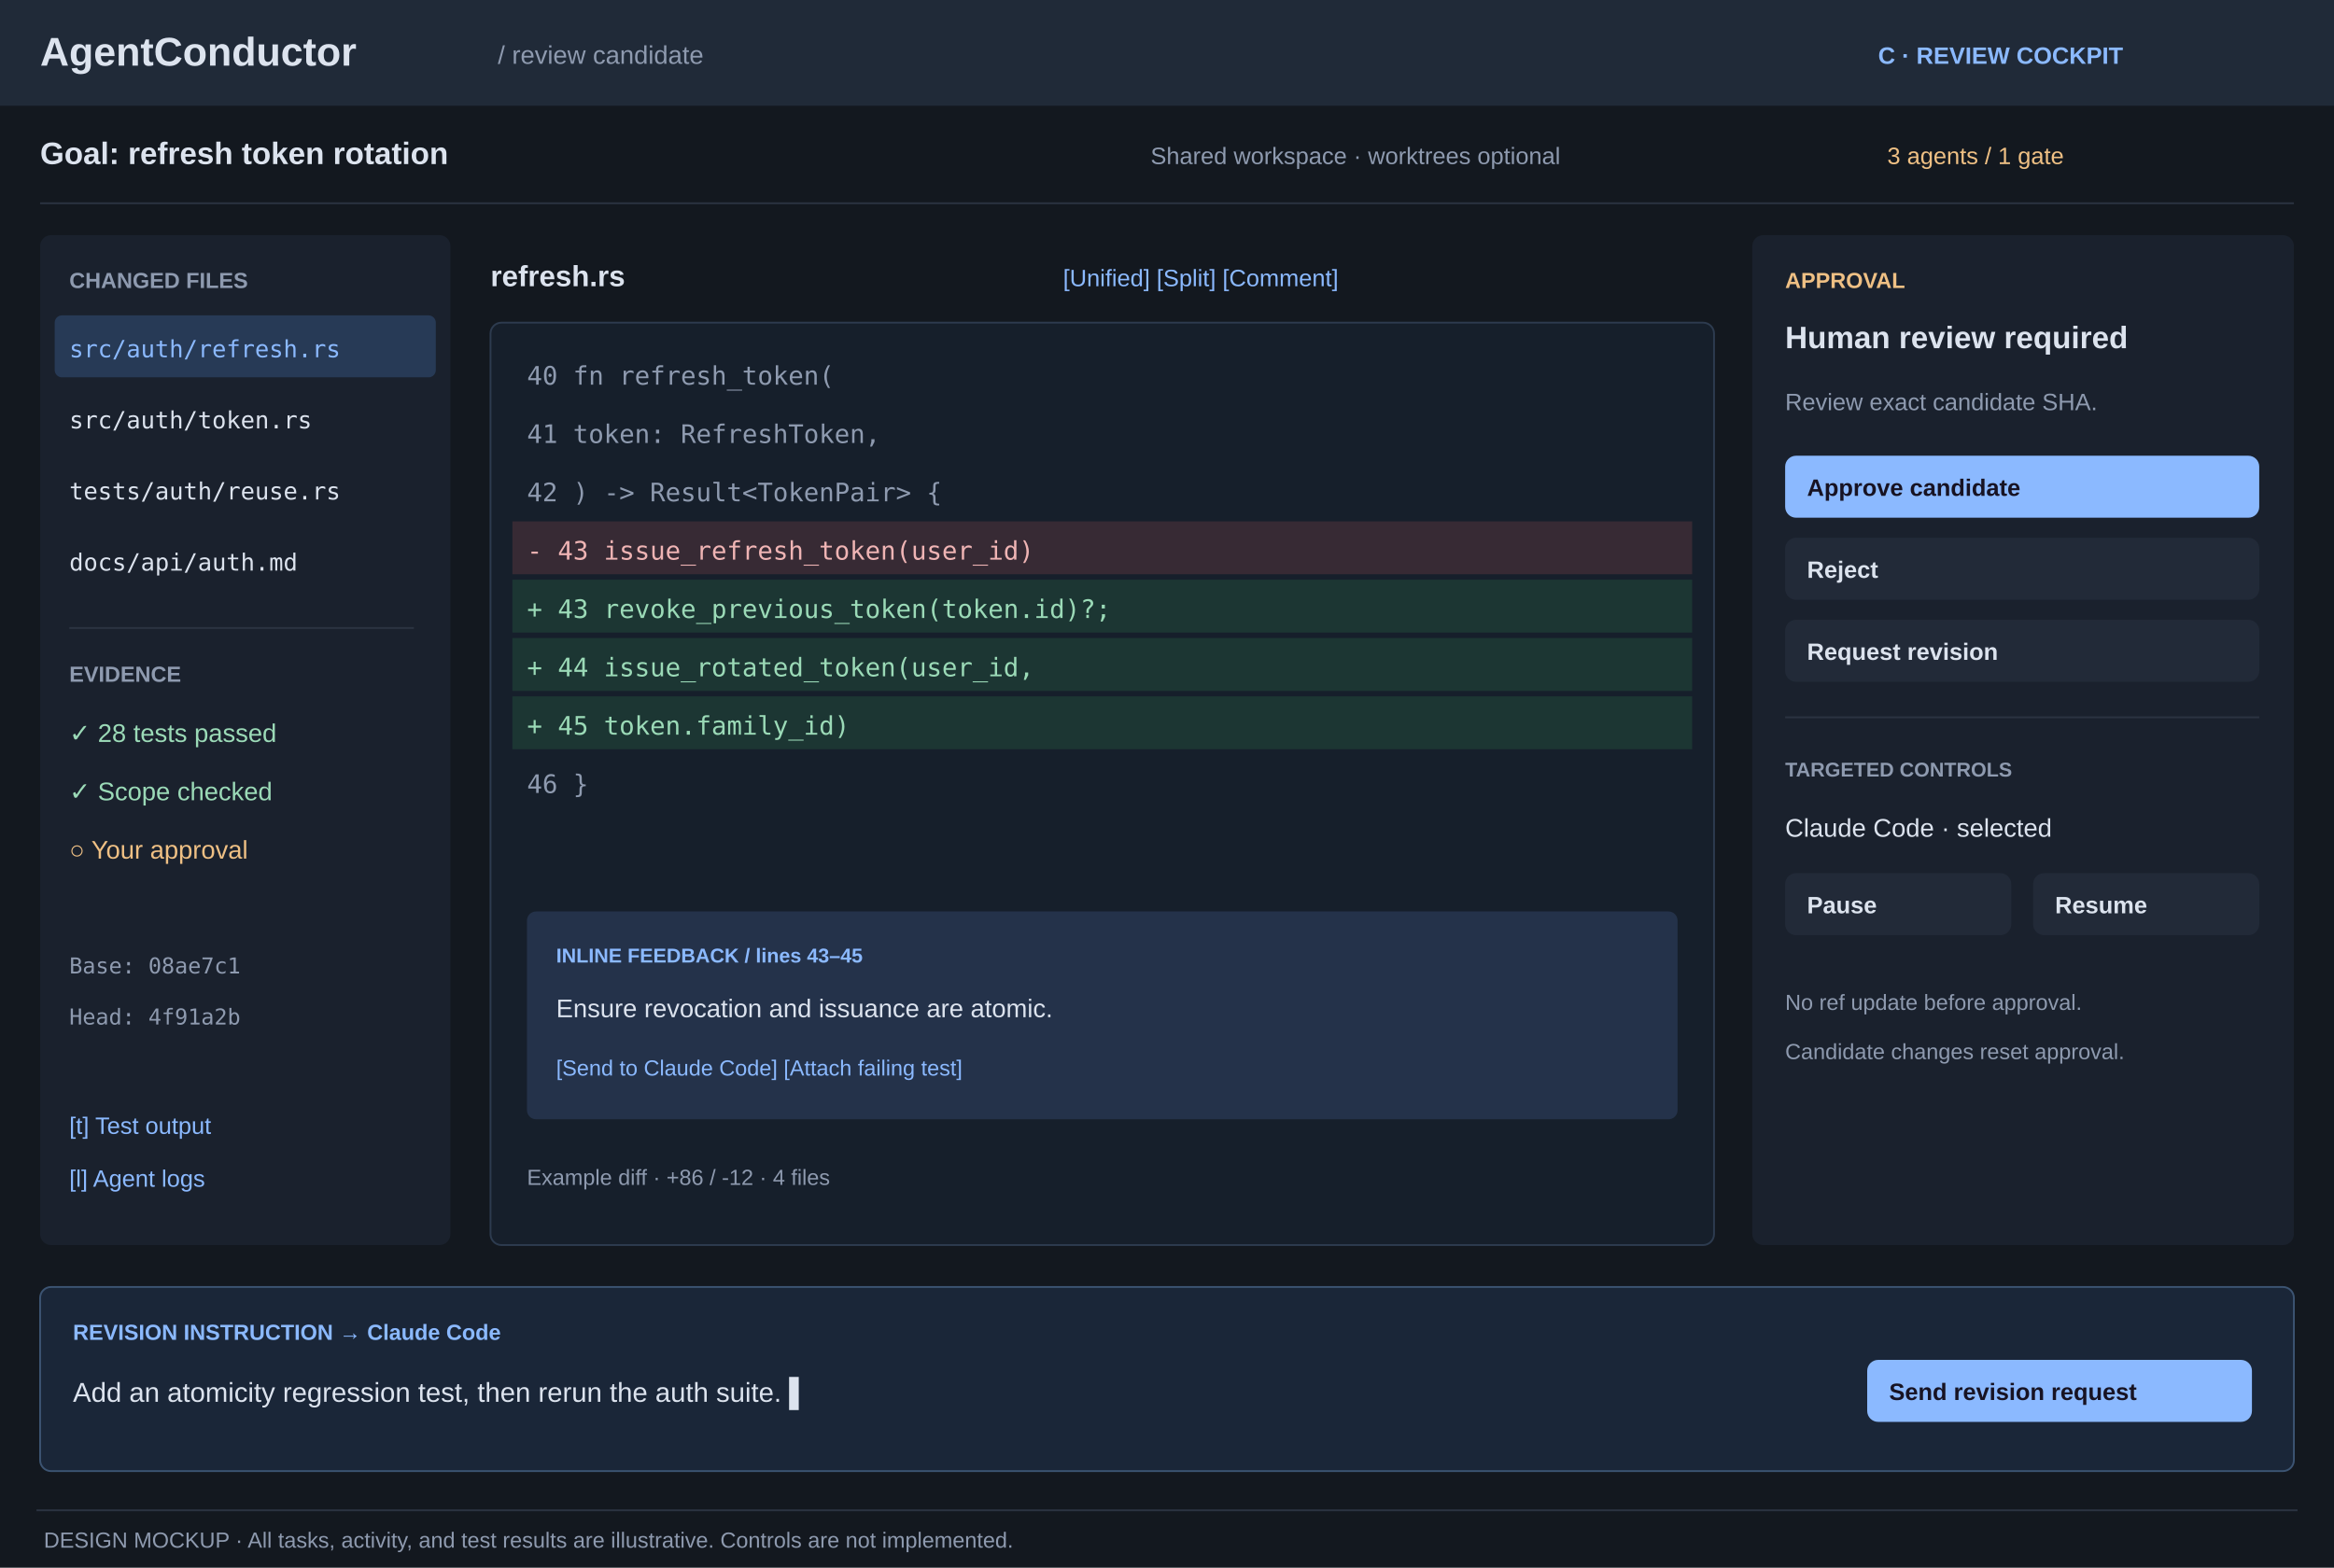
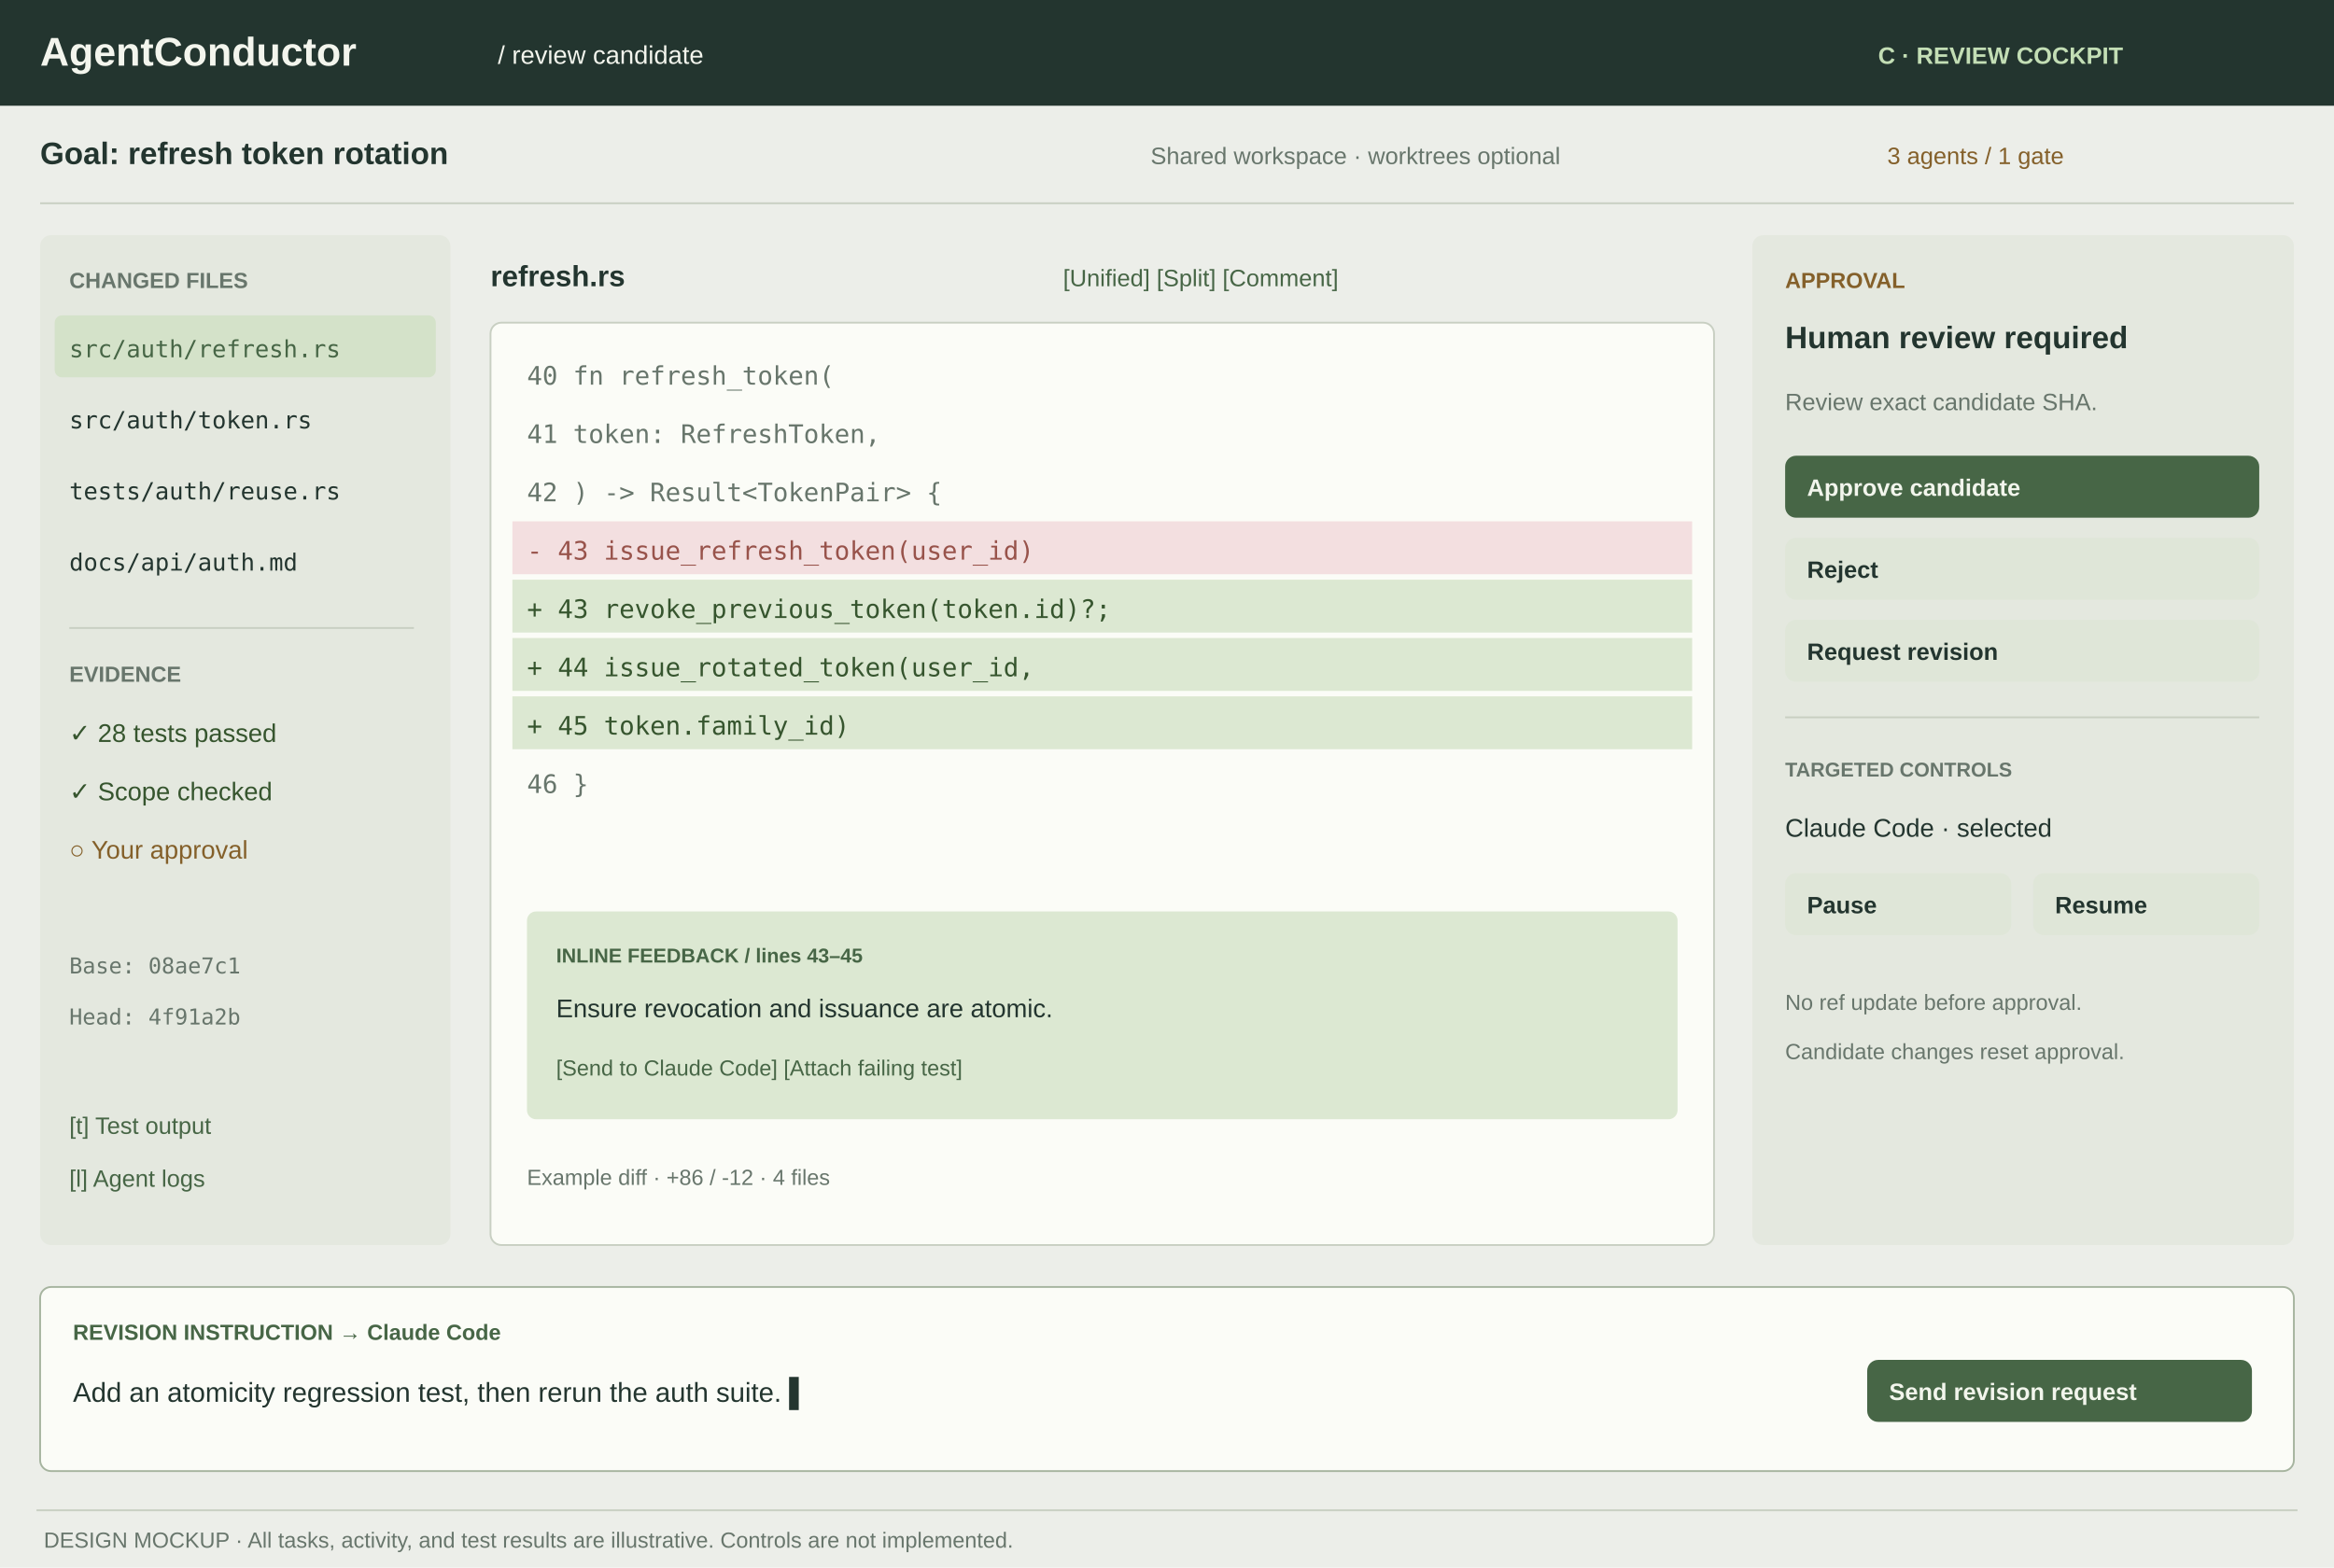
<svg xmlns="http://www.w3.org/2000/svg" width="1280" height="860" viewBox="0 0 1280 860" role="img" aria-labelledby="title">
-   <rect width="1280" height="860" fill="#13181f" />
+   <rect width="1280" height="860" fill="#eceee9" />
  <g font-family="Arial, Helvetica, sans-serif">
-     <rect x="0" y="0" width="1280" height="58" rx="0" fill="#202a38" />
-     <text x="22" y="36" font-size="22" fill="#dce3ee" font-weight="700">AgentConductor</text>
-     <text x="273" y="35" font-size="14" fill="#8e9aaf">/ review candidate</text>
-     <text x="1030" y="35" font-size="13" fill="#8bb9ff" font-weight="700">C · REVIEW COCKPIT</text>
-     <text x="22" y="90" font-size="17" fill="#dce3ee" font-weight="700">Goal: refresh token rotation</text>
-     <text x="631" y="90" font-size="13" fill="#8e9aaf">Shared workspace · worktrees optional</text>
-     <text x="1035" y="90" font-size="13" fill="#efc084">3 agents / 1 gate</text>
-     <rect x="22" y="111" width="1236" height="1" rx="0" fill="#2b3341" />
-     <rect x="22" y="129" width="225" height="554" rx="6" fill="#1a212d" />
-     <text x="38" y="158" font-size="12" fill="#8e9aaf" font-weight="700">CHANGED FILES</text>
-     <rect x="30" y="173" width="209" height="34" rx="4" fill="#273a56" />
-     <text x="38" y="196" font-size="13" fill="#8bb9ff" font-family="Menlo, Consolas, monospace">src/auth/refresh.rs</text>
-     <text x="38" y="235" font-size="13" fill="#dce3ee" font-family="Menlo, Consolas, monospace">src/auth/token.rs</text>
-     <text x="38" y="274" font-size="13" fill="#dce3ee" font-family="Menlo, Consolas, monospace">tests/auth/reuse.rs</text>
-     <text x="38" y="313" font-size="13" fill="#dce3ee" font-family="Menlo, Consolas, monospace">docs/api/auth.md</text>
-     <rect x="38" y="344" width="189" height="1" rx="0" fill="#2b3341" />
-     <text x="38" y="374" font-size="12" fill="#8e9aaf" font-weight="700">EVIDENCE</text>
-     <text x="38" y="407" font-size="14" fill="#9bdab7">✓ 28 tests passed</text>
-     <text x="38" y="439" font-size="14" fill="#9bdab7">✓ Scope checked</text>
-     <text x="38" y="471" font-size="14" fill="#efc084">○ Your approval</text>
-     <text x="38" y="534" font-size="12" fill="#8e9aaf" font-family="Menlo, Consolas, monospace">Base: 08ae7c1</text>
-     <text x="38" y="562" font-size="12" fill="#8e9aaf" font-family="Menlo, Consolas, monospace">Head: 4f91a2b</text>
-     <text x="38" y="622" font-size="13" fill="#8bb9ff">[t] Test output</text>
-     <text x="38" y="651" font-size="13" fill="#8bb9ff">[l] Agent logs</text>
-     <text x="269" y="157" font-size="16" fill="#dce3ee" font-weight="700">refresh.rs</text>
-     <text x="583" y="157" font-size="13" fill="#8bb9ff">[Unified]  [Split]  [Comment]</text>
-     <rect x="269" y="177" width="671" height="506" rx="6" fill="#161f2b" stroke="#2d3b4f" />
-     <text x="289" y="211" font-size="14" fill="#8e9aaf" font-family="Menlo, Consolas, monospace">  40  fn refresh_token(</text>
-     <text x="289" y="243" font-size="14" fill="#8e9aaf" font-family="Menlo, Consolas, monospace">  41      token: RefreshToken,</text>
-     <text x="289" y="275" font-size="14" fill="#8e9aaf" font-family="Menlo, Consolas, monospace">  42  ) -&gt; Result&lt;TokenPair&gt; {</text>
-     <rect x="281" y="286" width="647" height="29" rx="0" fill="#372a34" />
-     <text x="289" y="307" font-size="14" fill="#efb4b4" font-family="Menlo, Consolas, monospace">- 43      issue_refresh_token(user_id)</text>
-     <rect x="281" y="318" width="647" height="29" rx="0" fill="#1c3633" />
-     <text x="289" y="339" font-size="14" fill="#9bdab7" font-family="Menlo, Consolas, monospace">+ 43      revoke_previous_token(token.id)?;</text>
-     <rect x="281" y="350" width="647" height="29" rx="0" fill="#1c3633" />
-     <text x="289" y="371" font-size="14" fill="#9bdab7" font-family="Menlo, Consolas, monospace">+ 44      issue_rotated_token(user_id,</text>
-     <rect x="281" y="382" width="647" height="29" rx="0" fill="#1c3633" />
-     <text x="289" y="403" font-size="14" fill="#9bdab7" font-family="Menlo, Consolas, monospace">+ 45          token.family_id)</text>
-     <text x="289" y="435" font-size="14" fill="#8e9aaf" font-family="Menlo, Consolas, monospace">  46  }</text>
-     <rect x="289" y="500" width="631" height="114" rx="5" fill="#24324a" />
-     <text x="305" y="528" font-size="11" fill="#8bb9ff" font-weight="700">INLINE FEEDBACK / lines 43–45</text>
-     <text x="305" y="558" font-size="14" fill="#dce3ee">Ensure revocation and issuance are atomic.</text>
-     <text x="305" y="590" font-size="12" fill="#8bb9ff">[Send to Claude Code]  [Attach failing test]</text>
-     <text x="289" y="650" font-size="12" fill="#8e9aaf">Example diff · +86 / -12 · 4 files</text>
-     <rect x="961" y="129" width="297" height="554" rx="6" fill="#1a212d" />
-     <text x="979" y="158" font-size="12" fill="#efc084" font-weight="700">APPROVAL</text>
-     <text x="979" y="191" font-size="17" fill="#dce3ee" font-weight="700">Human review required</text>
-     <text x="979" y="225" font-size="13" fill="#8e9aaf">Review exact candidate SHA.</text>
-     <rect x="979" y="250" width="260" height="34" rx="6" fill="#8bb9ff" />
-     <text x="991" y="272" font-size="13" fill="#171323" font-weight="700">Approve candidate</text>
-     <rect x="979" y="295" width="260" height="34" rx="6" fill="#222a38" />
-     <text x="991" y="317" font-size="13" fill="#dce3ee" font-weight="700">Reject</text>
-     <rect x="979" y="340" width="260" height="34" rx="6" fill="#222a38" />
-     <text x="991" y="362" font-size="13" fill="#dce3ee" font-weight="700">Request revision</text>
-     <rect x="979" y="393" width="260" height="1" rx="0" fill="#2b3341" />
-     <text x="979" y="426" font-size="11" fill="#8e9aaf" font-weight="700">TARGETED CONTROLS</text>
-     <text x="979" y="459" font-size="14" fill="#dce3ee">Claude Code · selected</text>
-     <rect x="979" y="479" width="124" height="34" rx="6" fill="#222a38" />
-     <text x="991" y="501" font-size="13" fill="#dce3ee" font-weight="700">Pause</text>
-     <rect x="1115" y="479" width="124" height="34" rx="6" fill="#222a38" />
-     <text x="1127" y="501" font-size="13" fill="#dce3ee" font-weight="700">Resume</text>
-     <text x="979" y="554" font-size="12" fill="#8e9aaf">No ref update before approval.</text>
-     <text x="979" y="581" font-size="12" fill="#8e9aaf">Candidate changes reset approval.</text>
-     <rect x="22" y="706" width="1236" height="101" rx="6" fill="#1a2638" stroke="#3c5472" />
-     <text x="40" y="735" font-size="12" fill="#8bb9ff" font-weight="700">REVISION INSTRUCTION → Claude Code</text>
-     <text x="40" y="769" font-size="15" fill="#dce3ee">Add an atomicity regression test, then rerun the auth suite. ▌</text>
-     <rect x="1024" y="746" width="211" height="34" rx="6" fill="#8bb9ff" />
-     <text x="1036" y="768" font-size="13" fill="#171323" font-weight="700">Send revision request</text>
-     <rect x="20" y="828" width="1240" height="1" rx="0" fill="#2b3341" />
-     <text x="24" y="849" font-size="12" fill="#8e9aaf">DESIGN MOCKUP · All tasks, activity, and test results are illustrative. Controls are not implemented.</text>
+     <rect x="0" y="0" width="1280" height="58" rx="0" fill="#23352f" />
+     <text x="22" y="36" font-size="22" fill="#f3f5ed" font-weight="700">AgentConductor</text>
+     <text x="273" y="35" font-size="14" fill="#f3f5ed">/ review candidate</text>
+     <text x="1030" y="35" font-size="13" fill="#c3deb5" font-weight="700">C · REVIEW COCKPIT</text>
+     <text x="22" y="90" font-size="17" fill="#23352f" font-weight="700">Goal: refresh token rotation</text>
+     <text x="631" y="90" font-size="13" fill="#68766c">Shared workspace · worktrees optional</text>
+     <text x="1035" y="90" font-size="13" fill="#84602a">3 agents / 1 gate</text>
+     <rect x="22" y="111" width="1236" height="1" rx="0" fill="#c8cfc2" />
+     <rect x="22" y="129" width="225" height="554" rx="6" fill="#e4e8df" />
+     <text x="38" y="158" font-size="12" fill="#68766c" font-weight="700">CHANGED FILES</text>
+     <rect x="30" y="173" width="209" height="34" rx="4" fill="#d4e2c9" />
+     <text x="38" y="196" font-size="13" fill="#476646" font-family="Menlo, Consolas, monospace">src/auth/refresh.rs</text>
+     <text x="38" y="235" font-size="13" fill="#23352f" font-family="Menlo, Consolas, monospace">src/auth/token.rs</text>
+     <text x="38" y="274" font-size="13" fill="#23352f" font-family="Menlo, Consolas, monospace">tests/auth/reuse.rs</text>
+     <text x="38" y="313" font-size="13" fill="#23352f" font-family="Menlo, Consolas, monospace">docs/api/auth.md</text>
+     <rect x="38" y="344" width="189" height="1" rx="0" fill="#c8cfc2" />
+     <text x="38" y="374" font-size="12" fill="#68766c" font-weight="700">EVIDENCE</text>
+     <text x="38" y="407" font-size="14" fill="#36552e">✓ 28 tests passed</text>
+     <text x="38" y="439" font-size="14" fill="#36552e">✓ Scope checked</text>
+     <text x="38" y="471" font-size="14" fill="#84602a">○ Your approval</text>
+     <text x="38" y="534" font-size="12" fill="#68766c" font-family="Menlo, Consolas, monospace">Base: 08ae7c1</text>
+     <text x="38" y="562" font-size="12" fill="#68766c" font-family="Menlo, Consolas, monospace">Head: 4f91a2b</text>
+     <text x="38" y="622" font-size="13" fill="#476646">[t] Test output</text>
+     <text x="38" y="651" font-size="13" fill="#476646">[l] Agent logs</text>
+     <text x="269" y="157" font-size="16" fill="#23352f" font-weight="700">refresh.rs</text>
+     <text x="583" y="157" font-size="13" fill="#476646">[Unified]  [Split]  [Comment]</text>
+     <rect x="269" y="177" width="671" height="506" rx="6" fill="#fbfcf7" stroke="#c8cfc2" />
+     <text x="289" y="211" font-size="14" fill="#68766c" font-family="Menlo, Consolas, monospace">  40  fn refresh_token(</text>
+     <text x="289" y="243" font-size="14" fill="#68766c" font-family="Menlo, Consolas, monospace">  41      token: RefreshToken,</text>
+     <text x="289" y="275" font-size="14" fill="#68766c" font-family="Menlo, Consolas, monospace">  42  ) -&gt; Result&lt;TokenPair&gt; {</text>
+     <rect x="281" y="286" width="647" height="29" rx="0" fill="#f3dfe0" />
+     <text x="289" y="307" font-size="14" fill="#98534b" font-family="Menlo, Consolas, monospace">- 43      issue_refresh_token(user_id)</text>
+     <rect x="281" y="318" width="647" height="29" rx="0" fill="#dce8d2" />
+     <text x="289" y="339" font-size="14" fill="#36552e" font-family="Menlo, Consolas, monospace">+ 43      revoke_previous_token(token.id)?;</text>
+     <rect x="281" y="350" width="647" height="29" rx="0" fill="#dce8d2" />
+     <text x="289" y="371" font-size="14" fill="#36552e" font-family="Menlo, Consolas, monospace">+ 44      issue_rotated_token(user_id,</text>
+     <rect x="281" y="382" width="647" height="29" rx="0" fill="#dce8d2" />
+     <text x="289" y="403" font-size="14" fill="#36552e" font-family="Menlo, Consolas, monospace">+ 45          token.family_id)</text>
+     <text x="289" y="435" font-size="14" fill="#68766c" font-family="Menlo, Consolas, monospace">  46  }</text>
+     <rect x="289" y="500" width="631" height="114" rx="5" fill="#dce8d2" />
+     <text x="305" y="528" font-size="11" fill="#476646" font-weight="700">INLINE FEEDBACK / lines 43–45</text>
+     <text x="305" y="558" font-size="14" fill="#23352f">Ensure revocation and issuance are atomic.</text>
+     <text x="305" y="590" font-size="12" fill="#476646">[Send to Claude Code]  [Attach failing test]</text>
+     <text x="289" y="650" font-size="12" fill="#68766c">Example diff · +86 / -12 · 4 files</text>
+     <rect x="961" y="129" width="297" height="554" rx="6" fill="#e4e8df" />
+     <text x="979" y="158" font-size="12" fill="#84602a" font-weight="700">APPROVAL</text>
+     <text x="979" y="191" font-size="17" fill="#23352f" font-weight="700">Human review required</text>
+     <text x="979" y="225" font-size="13" fill="#68766c">Review exact candidate SHA.</text>
+     <rect x="979" y="250" width="260" height="34" rx="6" fill="#476646" />
+     <text x="991" y="272" font-size="13" fill="#f2f5ec" font-weight="700">Approve candidate</text>
+     <rect x="979" y="295" width="260" height="34" rx="6" fill="#dfe6d8" />
+     <text x="991" y="317" font-size="13" fill="#23352f" font-weight="700">Reject</text>
+     <rect x="979" y="340" width="260" height="34" rx="6" fill="#dfe6d8" />
+     <text x="991" y="362" font-size="13" fill="#23352f" font-weight="700">Request revision</text>
+     <rect x="979" y="393" width="260" height="1" rx="0" fill="#c8cfc2" />
+     <text x="979" y="426" font-size="11" fill="#68766c" font-weight="700">TARGETED CONTROLS</text>
+     <text x="979" y="459" font-size="14" fill="#23352f">Claude Code · selected</text>
+     <rect x="979" y="479" width="124" height="34" rx="6" fill="#dfe6d8" />
+     <text x="991" y="501" font-size="13" fill="#23352f" font-weight="700">Pause</text>
+     <rect x="1115" y="479" width="124" height="34" rx="6" fill="#dfe6d8" />
+     <text x="1127" y="501" font-size="13" fill="#23352f" font-weight="700">Resume</text>
+     <text x="979" y="554" font-size="12" fill="#68766c">No ref update before approval.</text>
+     <text x="979" y="581" font-size="12" fill="#68766c">Candidate changes reset approval.</text>
+     <rect x="22" y="706" width="1236" height="101" rx="6" fill="#fbfcf7" stroke="#a6b49f" />
+     <text x="40" y="735" font-size="12" fill="#476646" font-weight="700">REVISION INSTRUCTION → Claude Code</text>
+     <text x="40" y="769" font-size="15" fill="#23352f">Add an atomicity regression test, then rerun the auth suite. ▌</text>
+     <rect x="1024" y="746" width="211" height="34" rx="6" fill="#476646" />
+     <text x="1036" y="768" font-size="13" fill="#f2f5ec" font-weight="700">Send revision request</text>
+     <rect x="20" y="828" width="1240" height="1" rx="0" fill="#c8cfc2" />
+     <text x="24" y="849" font-size="12" fill="#68766c">DESIGN MOCKUP · All tasks, activity, and test results are illustrative. Controls are not implemented.</text>
  </g>
</svg>
